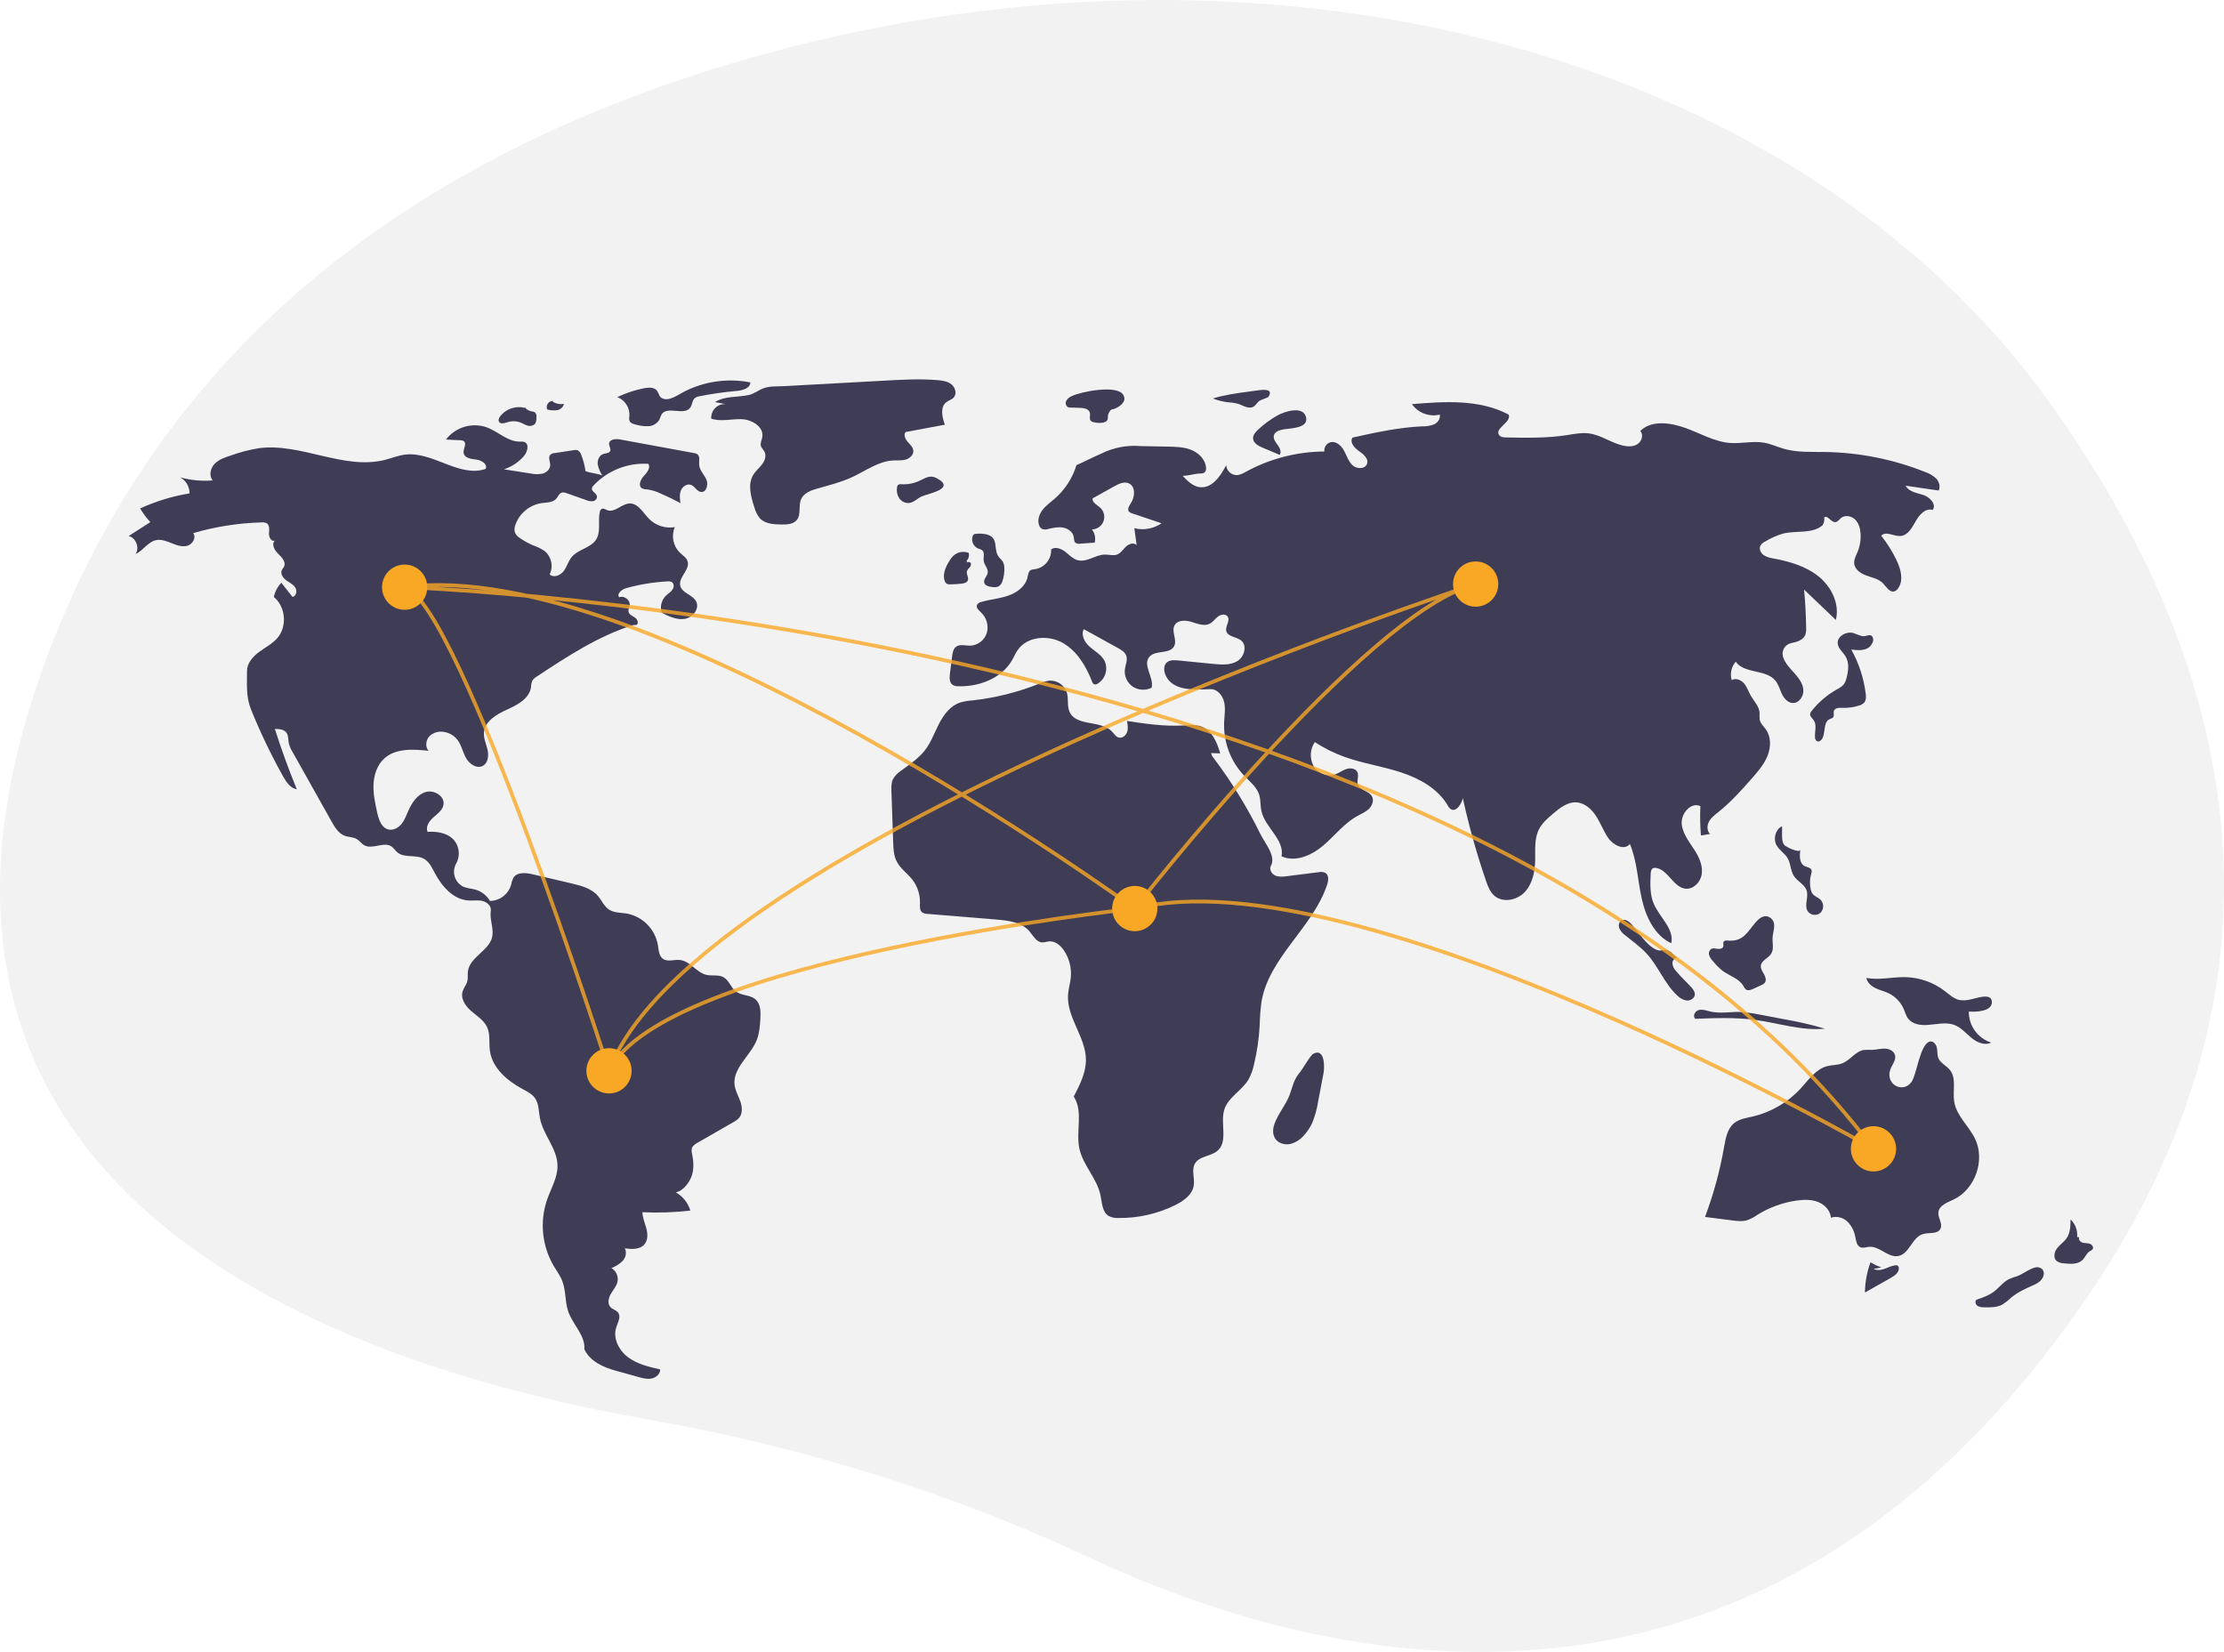
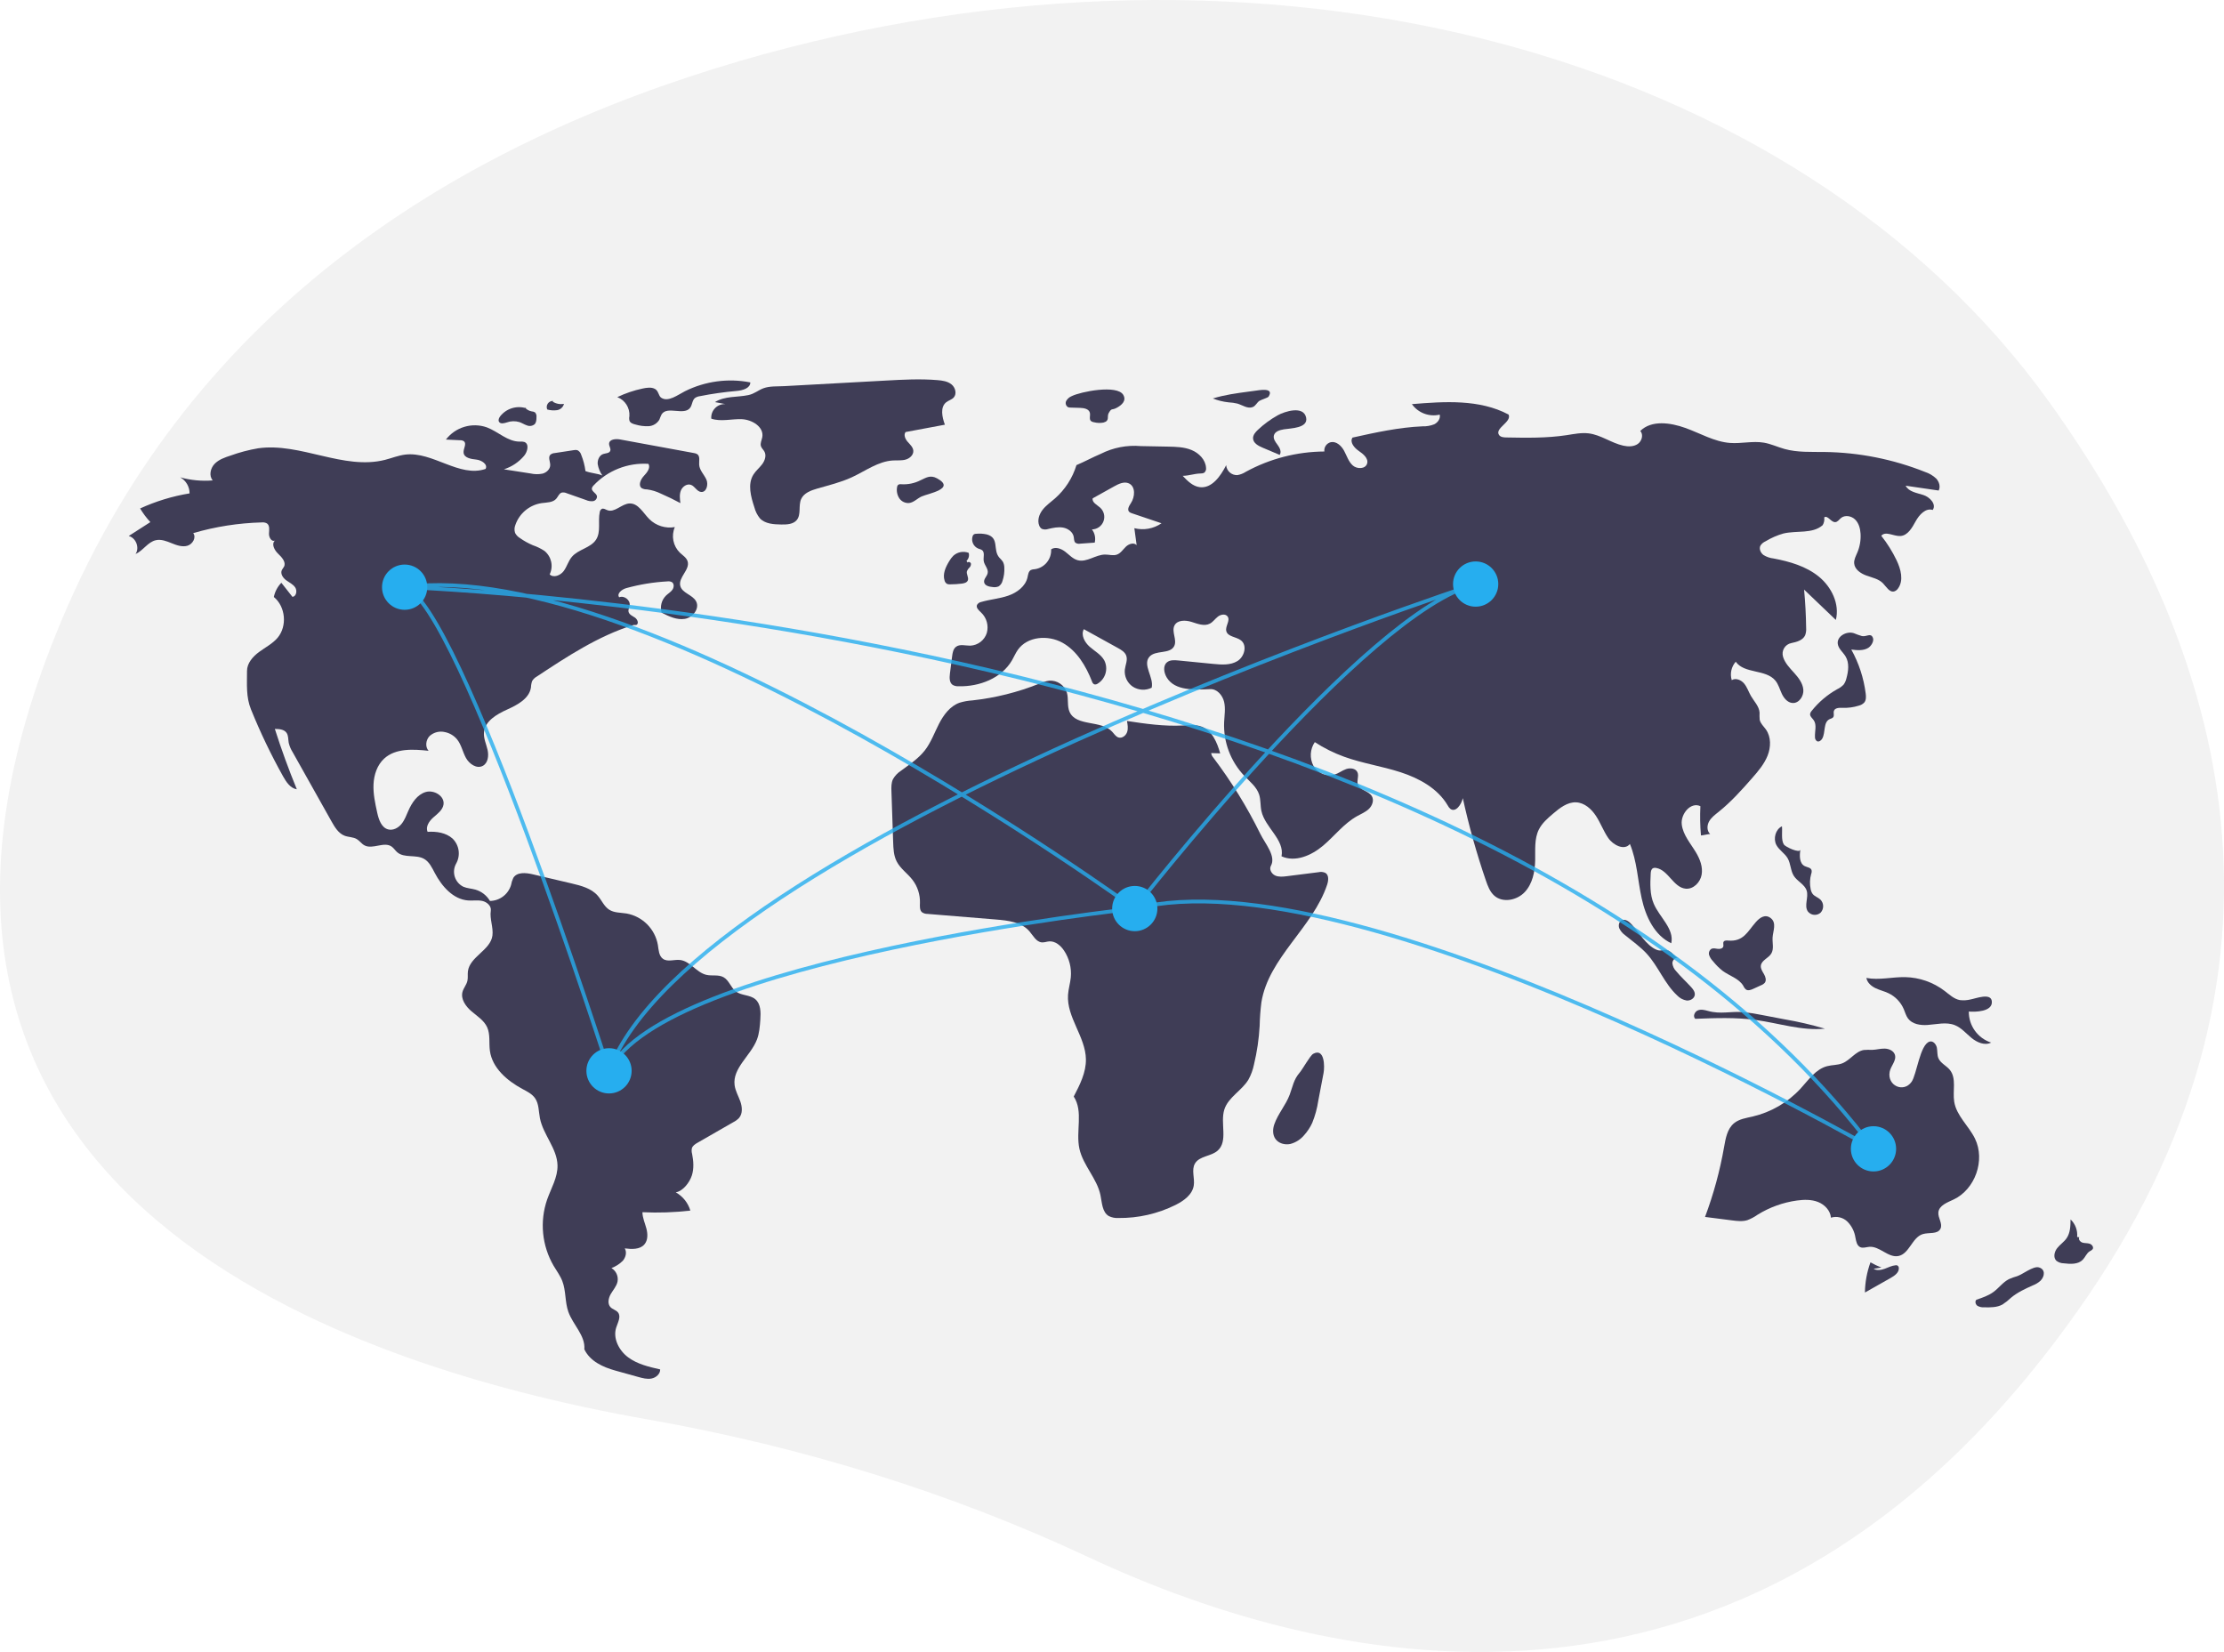
<svg xmlns="http://www.w3.org/2000/svg" id="e37c00f5-ff96-45aa-87ea-1a24b78ba7bd" data-name="Layer 1" width="1176.606" height="873.979" viewBox="0 0 1176.606 873.979">
  <path d="M1095.664,225.463C962.121,39.632,680.019-35.748,402.58,45.439,255.907,88.36,114.487,174.358,44.402,340.88-80.881,638.554,182.167,733.624,354.172,763.924c83.172,14.651,161.507,39.263,233.089,72.771C716.045,896.979,944,950.398,1115.894,699.286,1240.482,517.28,1184.616,349.244,1095.664,225.463Z" transform="translate(-11.69692 -13.01074)" fill="#f2f2f2" />
  <path d="M321.429,262.228a34.385,34.385,0,0,0-2.248-8.605,3.895,3.895,0,0,0-1.98-2.439,4.08,4.08,0,0,0-1.965-.022l-10.087,1.544a3.867,3.867,0,0,0-2.302.894c-1.314,1.382-.02,3.607-.06,5.513-.045,2.143-1.95,3.883-4.015,4.459a15.177,15.177,0,0,1-6.38-.079l-14.105-2.192a23.256,23.256,0,0,0,10.671-7.121c1.856-2.199,2.844-6.304.161-7.345a6.585,6.585,0,0,0-2.45-.197c-6.391.05-11.419-5.286-17.402-7.533a19.241,19.241,0,0,0-21.655,6.455l7.514.362a3.335,3.335,0,0,1,2.001.534c1.647,1.353-.401,3.952-.169,6.07.301,2.752,3.956,3.34,6.711,3.619s6.25,2.517,4.925,4.948c-13.847,4.769-27.937-9.323-42.479-7.588-3.68.439-7.156,1.885-10.749,2.794-21.951,5.554-44.644-9.264-67.068-6.126a85.163,85.163,0,0,0-14.64,3.861c-3.052,1.002-6.235,2.085-8.453,4.409s-3.061,6.298-.961,8.729a49.126,49.126,0,0,1-17.216-1.636,9.645,9.645,0,0,1,4.959,8.5A102.145,102.145,0,0,0,85.821,282.014a44.073,44.073,0,0,0,5.416,7.215l-11.445,7.353c3.867.974,5.866,6.247,3.617,9.54,4.009-1.784,6.494-6.398,10.782-7.333,2.809-.613,5.667.536,8.331,1.616s5.593,2.126,8.352,1.316,4.793-4.387,3.04-6.666a142.719,142.719,0,0,1,36.253-5.664,4.547,4.547,0,0,1,2.746.521c1.598,1.109,1.178,3.504,1.092,5.447s1.429,4.497,3.165,3.621c-2.043,1.772-.297,5.108,1.664,6.971s4.323,4.434,3.123,6.858c-.313.633-.845,1.139-1.146,1.777-.89,1.884.523,4.081,2.189,5.332s3.707,2.126,4.864,3.858.632,4.765-1.438,5.007l-5.882-7.469a15.314,15.314,0,0,0-3.974,7.53c6.238,5.099,7.176,15.478,1.954,21.613-2.669,3.135-6.464,5.04-9.776,7.486s-6.377,5.928-6.369,10.045c.014,7.113-.567,13.721,2.099,20.316a312.966,312.966,0,0,0,16.99,35.447c1.681,3.006,3.853,6.301,7.258,6.819q-6.455-15.714-11.621-31.917c2.243.009,4.836.187,6.151,2.004,1.089,1.505.855,3.551,1.193,5.378a16.659,16.659,0,0,0,2.124,4.994L187.123,447.636c1.704,3.034,3.658,6.292,6.913,7.521,2.082.786,4.49.638,6.406,1.769,1.502.887,2.513,2.46,4.044,3.296,4.329,2.361,10.349-2.167,14.394.652,1.157.806,1.893,2.087,2.958,3.01,3.736,3.236,9.865,1.071,14.179,3.485,2.78,1.556,4.22,4.667,5.703,7.486,3.714,7.062,9.723,13.981,17.683,14.543,2.5.177,5.054-.297,7.498.259s4.85,2.689,4.457,5.164c-.673,4.244,1.424,8.891.861,13.151-1.026,7.76-12.032,11.169-12.978,18.939-.207,1.701.117,3.457-.288,5.122-.496,2.041-2.029,3.702-2.574,5.731-1.032,3.844,1.722,7.67,4.748,10.256s6.635,4.816,8.289,8.437c1.748,3.827.89,8.289,1.458,12.457,1.241,9.1,9.102,15.847,17.191,20.197,2.465,1.325,5.111,2.608,6.706,4.908,2.082,3.001,1.875,6.957,2.57,10.543,1.703,8.782,9.095,16.017,9.305,24.96.149,6.356-3.384,12.122-5.495,18.12a42.257,42.257,0,0,0,3.451,35.046c1.579,2.666,3.467,5.18,4.584,8.07,1.993,5.158,1.346,11.02,3.184,16.235,2.43,6.895,9.106,12.589,8.467,19.872,3.031,6.294,9.724,9.387,16.454,11.26l12.062,3.357c2.309.643,4.723,1.291,7.074.825s4.596-2.418,4.535-4.815c-5.915-1.334-12.019-2.752-16.895-6.357s-8.216-10.023-6.366-15.797c.858-2.678,2.683-5.769.948-7.982-.993-1.267-2.81-1.598-3.931-2.753-1.748-1.803-1.147-4.831.109-7.005s3.073-4.116,3.579-6.576a6.861,6.861,0,0,0-3.216-7.138,17.054,17.054,0,0,0,5.97-3.831c1.57-1.793,2.295-4.557,1.06-6.595,3.668.465,7.997.693,10.405-2.113,1.923-2.24,1.79-5.59,1.031-8.442s-2.044-5.624-2.084-8.575a156.267,156.267,0,0,0,25.353-.86,16.439,16.439,0,0,0-7.708-9.654c3.811-.645,7.282-5.207,8.486-8.879s.897-7.673.153-11.465a6.152,6.152,0,0,1-.114-3.004c.429-1.368,1.772-2.202,3.015-2.916l18.914-10.863a11.017,11.017,0,0,0,3.025-2.233c1.982-2.328,1.688-5.841.673-8.725s-2.64-5.595-3.031-8.627c-1.169-9.068,8.538-15.574,11.813-24.109,1.286-3.35,1.548-6.991,1.796-10.57.267-3.844.287-8.31-2.665-10.787-2.829-2.375-7.251-1.845-10.211-4.054-2.714-2.025-3.651-5.958-6.616-7.594-2.693-1.486-6.07-.541-9.065-1.239-5.274-1.23-8.592-7.308-13.978-7.871-3.039-.318-6.478,1.168-8.969-.602-2.195-1.559-2.283-4.694-2.7-7.353a20.536,20.536,0,0,0-16.575-16.628c-3.133-.502-6.544-.312-9.209-2.033-2.699-1.744-3.937-5.008-6.057-7.422-3.417-3.891-8.798-5.274-13.84-6.459l-20.506-4.821c-3.64-.856-8.332-1.31-10.286,1.879a14.738,14.738,0,0,0-1.217,3.827,11.85,11.85,0,0,1-11.144,8.388,13.179,13.179,0,0,0-7.772-6.013c-2.079-.579-4.305-.644-6.288-1.496a8.833,8.833,0,0,1-3.833-12.253,10.995,10.995,0,0,0-1.879-13.225c-3.487-3.131-8.532-3.887-13.207-3.574-1.225-2.672.823-5.687,3.03-7.629s4.886-3.851,5.366-6.751c.756-4.561-5.064-8.026-9.483-6.666s-7.24,5.652-9.104,9.883c-1.07,2.428-1.979,4.984-3.667,7.031s-4.405,3.513-6.975,2.856c-3.639-.93-5.044-5.253-5.849-8.921-1.081-4.922-2.167-9.912-1.941-14.946s1.923-10.203,5.635-13.61c6.049-5.553,15.328-5.009,23.491-4.123-1.929-2.173-1.452-5.835.612-7.881a8.96,8.96,0,0,1,8.121-1.995,11.191,11.191,0,0,1,6.291,3.762c2.32,2.828,2.979,6.647,4.733,9.857s5.696,5.948,8.923,4.226c2.787-1.488,3.23-5.353,2.536-8.435s-2.167-6.08-1.916-9.229c.479-6.01,6.709-9.627,12.206-12.102S291.737,382.615,292.608,376.65a10.73,10.73,0,0,1,.652-3.42,6.709,6.709,0,0,1,2.461-2.315c16.044-10.603,32.355-21.335,50.692-27.129.954-.301,1.066.034,2.038-.203,1.361-.786.459-2.962-.846-3.838s-3.048-1.549-3.379-3.085c-.243-1.129.422-2.238.595-3.381.425-2.807-2.933-5.399-5.541-4.276-1.473-1.951,1.442-4.217,3.798-4.866a103.15,103.15,0,0,1,21.67-3.54,3.903,3.903,0,0,1,2.466.419c1.231.853,1.074,2.808.201,4.025s-2.229,1.981-3.316,3.011a9.053,9.053,0,0,0-2.348,9.105c3.826,1.946,7.986,3.95,12.223,3.264s7.999-5.447,6.007-9.249c-1.855-3.541-7.426-4.34-8.384-8.221-1.122-4.544,5.31-8.585,3.862-13.035-.635-1.949-2.577-3.097-4.068-4.504a12.221,12.221,0,0,1-2.674-13.552,15.419,15.419,0,0,1-13.523-4.232c-3.234-3.264-5.815-8.414-10.408-8.267-4.215.134-7.845,5.051-11.786,3.551-.97-.369-1.992-1.12-2.931-.68a2.422,2.422,0,0,0-1.093,1.815c-1.002,4.788.721,10.244-1.888,14.382-2.84,4.503-9.409,5.127-12.852,9.187-1.869,2.204-2.593,5.174-4.311,7.498s-5.364,3.801-7.425,1.776a10.235,10.235,0,0,0-2.78-12.445,27.309,27.309,0,0,0-6.141-2.987,36.422,36.422,0,0,1-6.861-3.824,6.758,6.758,0,0,1-2.519-2.695,6.141,6.141,0,0,1,.172-4.262,17.426,17.426,0,0,1,13.867-11.494c2.745-.373,5.94-.242,7.756-2.333.961-1.107,1.465-2.78,2.861-3.229a4.219,4.219,0,0,1,2.641.325l10.245,3.606a7.191,7.191,0,0,0,3.65.604,2.474,2.474,0,0,0,2.14-2.6c-.327-1.701-2.945-2.518-2.707-4.234a2.827,2.827,0,0,1,.857-1.441,36.629,36.629,0,0,1,29.051-11.472c1.293,2.124-.752,4.639-2.454,6.452s-3.069,5.052-1.011,6.448a5.643,5.643,0,0,0,2.728.614,23.819,23.819,0,0,1,7.261,2.202q5.311,2.311,10.417,5.057c-.301-2.245-.588-4.609.263-6.708s3.269-3.745,5.381-2.928c2.036.788,3.079,3.483,5.248,3.73,2.893.329,4.034-3.944,2.826-6.593s-3.6-4.867-3.8-7.772c-.135-1.96.611-4.39-.954-5.576a4.26,4.26,0,0,0-1.847-.648l-39.084-7.192c-2.321-.427-5.674-.1-5.777,2.258-.057,1.316,1.118,2.618.597,3.828-.556,1.291-2.381,1.173-3.711,1.63-2.063.709-3.098,3.158-2.9,5.331a14.834,14.834,0,0,0,2.448,6.008C327.82,263.487,323.971,263.291,321.429,262.228Z" transform="translate(-11.69692 -13.01074)" fill="#3f3d56" />
  <path d="M290.244,229.051a12.656,12.656,0,0,0-13.902,4.164c-.644.847-1.184,2.015-.645,2.933.772,1.315,2.741.796,4.192.325a10.549,10.549,0,0,1,6.621-.158c1.363.468,2.581,1.295,3.95,1.745a3.978,3.978,0,0,0,4.056-.593c.939-.958.998-2.447 1-3.788a3.047,3.047,0,0,0-.776-2.504,3.981,3.981,0,0,0-1.796-.531,6.185,6.185,0,0,1-3.619-2.115" transform="translate(-11.69692 -13.01074)" fill="#3f3d56" />
  <path d="M304.337,225.127a3.22,3.22,0,0,0-3.112,4.534,13.05,13.05,0,0,0,5.203.339,4.447,4.447,0,0,0,3.637-3.334,8.372,8.372,0,0,1-5.928-1.132" transform="translate(-11.69692 -13.01074)" fill="#3f3d56" />
  <path d="M351.62,218.574a59.853,59.853,0,0,0-13.342,4.532,10.024,10.024,0,0,1,6.402,10.068,5.243,5.243,0,0,0,.061,2.489c.49,1.188,1.91,1.634,3.158,1.939a20.823,20.823,0,0,0,6.927.884,7.056,7.056,0,0,0,5.734-3.504,24.972,24.972,0,0,1,1.192-2.819c2.992-4.557,11.881.953,15.094-3.451,1.132-1.552,1.028-3.887,2.503-5.116a5.624,5.624,0,0,1,2.574-.982,180.731,180.731,0,0,1,19.548-2.784c3.109-.271,7.162-1.387,7.188-4.508a54.149,54.149,0,0,0-34.541,4.647c-3.85,1.929-8.943,5.985-12.652,3.429-1.389-.957-1.32-3.535-3.231-4.612C356.281,217.686,353.694,218.133,351.62,218.574Z" transform="translate(-11.69692 -13.01074)" fill="#3f3d56" />
  <path d="M389.919,225.736l5.497,1.056a7.124,7.124,0,0,0-7.413,7.72c5.148,1.72,10.761.046,16.184.275s11.733,4.102,10.807,9.451c-.28,1.617-1.214,3.233-.728,4.801.34,1.099,1.31,1.878,1.856,2.89,1.14,2.109.229,4.776-1.21,6.693s-3.374,3.446-4.637,5.483c-3.142,5.067-1.357,11.617.515,17.277a15.231,15.231,0,0,0,2.929,5.849c2.773,2.948,7.292,3.205,11.338,3.264,2.945.043,6.32-.103,8.182-2.385,2.432-2.979.731-7.628,2.332-11.125,1.454-3.176,5.159-4.538,8.515-5.504,6.149-1.77,12.416-3.275,18.229-5.949,7.219-3.32,13.965-8.495,21.899-8.922,2.226-.12,4.507.143,6.651-.467s4.181-2.464,4.019-4.687c-.139-1.9-1.746-3.294-3.002-4.726s-2.242-3.634-1.088-5.149l20.797-3.884c-1.474-4.017-2.623-9.309.765-11.924,1.222-.944,2.859-1.321,3.899-2.461,1.774-1.944.882-5.293-1.166-6.946s-4.816-2.037-7.438-2.255c-9.119-.757-18.29-.257-27.426.244q-26.79,1.468-53.58,2.937c-3.595.197-7.746-.104-11.044,1.123-2.792,1.038-4.776,2.945-7.969,3.614C401.739,223.264,395.252,222.427,389.919,225.736Z" transform="translate(-11.69692 -13.01074)" fill="#3f3d56" />
  <path d="M488.403,269.189a2.212,2.212,0,0,0-1.6.363,2.02,2.02,0,0,0-.521,1.234,8.149,8.149,0,0,0,1.184,5.832,5.711,5.711,0,0,0,5.228,2.506c2.475-.316,4.3-2.427,6.575-3.458,3.507-1.587,18.403-4.061,8.099-9.627-3.551-1.918-5.845-.225-8.644,1.039A19.669,19.669,0,0,1,488.403,269.189Z" transform="translate(-11.69692 -13.01074)" fill="#3f3d56" />
  <path d="M578.653,222.593a5.883,5.883,0,0,0-2.862,2.492,2.514,2.514,0,0,0,.943,3.335,3.752,3.752,0,0,0,1.404.223l4.892.146c2.078.062,4.674.505,5.233,2.508.415,1.487-.513,3.398.606,4.461a3.155,3.155,0,0,0,1.664.649,11.341,11.341,0,0,0,4.929.159c3.56-.955,1.689-3.127,2.81-5.062,1.715-2.96,1.418-1.168,4.441-2.864,2.232-1.253,5.116-3.525,3.253-6.718C602.727,216.368,583.434,220.208,578.653,222.593Z" transform="translate(-11.69692 -13.01074)" fill="#3f3d56" />
  <path d="M675.212,219.802l-2.841.379c-6.406.855-12.848,1.718-19.018,3.641a31.652,31.652,0,0,0,8.329,2.044,25.585,25.585,0,0,1,4.665.663c2.725.811,5.471,2.906,8.104,1.833,1.632-.665,2.165-2.365,3.517-3.266.934-.622,4.475-1.629,4.871-2.257C686.04,217.764,677.672,219.474,675.212,219.802Z" transform="translate(-11.69692 -13.01074)" fill="#3f3d56" />
  <path d="M687.686,232.713A53.277,53.277,0,0,0,677.203,240.39c-1.335,1.255-2.698,2.815-2.577,4.643.161,2.429,2.749,3.839,4.991,4.788l9.081,3.845c1.102-1.553.093-3.696-1.045-5.222s-2.492-3.291-1.989-5.128c.574-2.095,3.129-2.81,5.271-3.171,3.491-.588,12.907-.541,11.776-6.167C701.378,227.35,691.19,230.754,687.686,232.713Z" transform="translate(-11.69692 -13.01074)" fill="#3f3d56" />
  <path d="M685.86,607.84c-.865,2.503-.947,5.451.549,7.637,1.678,2.452,5.036,3.366,7.942,2.744a14.307,14.307,0,0,0,7.374-4.741,25.392,25.392,0,0,0,4.241-6.504,50.767,50.767,0,0,0,3.144-11.502l2.82-14.804c.63-3.309.606-13.452-5.475-10.147-1.661.903-5.508,8.031-7.249,10.053-3.138,3.643-3.553,7.178-5.205,11.592C691.931,597.695,687.773,602.303,685.86,607.84Z" transform="translate(-11.69692 -13.01074)" fill="#3f3d56" />
  <path d="M1007.042,683.597a44.332,44.332,0,0,1-5.778-2.751,48.707,48.707,0,0,0-2.929,15.965l13.616-7.705c2.048-1.159,4.37-2.769,4.326-5.123a1.621,1.621,0,0,0-.753-1.474,1.836,1.836,0,0,0-.955-.112c-2.019.168-3.86,1.162-5.764,1.853s-4.132,1.056-5.879.031" transform="translate(-11.69692 -13.01074)" fill="#3f3d56" />
  <path d="M1078.869,688.172a29.472,29.472,0,0,0-4.366,1.567c-3.125,1.59-5.25,4.609-8.062,6.703-2.691,2.004-5.93,3.104-9.11,4.174-.935.827-.506,2.492.51,3.218a6.315,6.315,0,0,0,3.596.808c3.303.073,6.784.105,9.677-1.491a30.518,30.518,0,0,0,4.556-3.616c3.383-2.823,7.446-4.685,11.467-6.485a13.162,13.162,0,0,0,3.997-2.39c2.527-2.49,2.705-6.331-.939-7.178C1087.251,682.798,1081.672,687.265,1078.869,688.172Z" transform="translate(-11.69692 -13.01074)" fill="#3f3d56" />
  <path d="M1110.605,667.441a11.359,11.359,0,0,0-3.475-9.307c-.037,3.428-.141,7.079-2.069,9.914-1.374,2.02-3.527,3.384-5.032,5.307s-2.173,4.973-.408,6.661a6.615,6.615,0,0,0,3.92,1.35c3.514.414,7.581.644,10.045-1.894,1.345-1.386,1.999-3.438,3.64-4.456a4.429,4.429,0,0,0,1.597-1.143c.677-1.077-.399-2.496-1.611-2.884s-2.547-.206-3.764-.574-2.335-1.738-1.71-2.846" transform="translate(-11.69692 -13.01074)" fill="#3f3d56" />
  <path d="M1054.2,541.77a15.795,15.795,0,0,1-5.636.332c-3.128-.575-5.563-2.933-8.088-4.866A35.677,35.677,0,0,0,1019.63,529.953c-6.863-.13-13.789,1.73-20.529.433.44,2.449,2.536,4.286,4.772,5.378s4.704,1.641,6.951,2.711a16.597,16.597,0,0,1,8.039,8.363c.724,1.689,1.179,3.528,2.275,5.003,2.241,3.015,6.488,3.677,10.236,3.43,4.887-.321,9.991-1.727,14.537.094,3.478,1.393,5.967,4.437,8.871,6.804s6.994,4.124,10.329,2.416a17.075,17.075,0,0,1-11.814-16.43c3.27.301,12.69.184,12.183-5.373C1065.05,538.072,1057.008,541.262,1054.2,541.77Z" transform="translate(-11.69692 -13.01074)" fill="#3f3d56" />
  <path d="M1011.417,580.087c.581-3.185,3.757-5.997,2.767-9.08-.684-2.132-3.156-3.184-5.394-3.237s-4.437.614-6.675.677a32.53,32.53,0,0,0-4.371.062c-4.442.73-7.181,5.387-11.367,7.042-2.546,1.007-5.406.814-8.053,1.51-6.01,1.58-9.813,7.259-14.014,11.838a50.011,50.011,0,0,1-25.384,14.804c-3.417.791-7.09,1.297-9.807,3.517-3.597,2.939-4.482,7.977-5.282,12.552a207.333,207.333,0,0,1-10.093,37.051l14.27,1.822c2.713.346,5.524.685,8.139-.118a23.628,23.628,0,0,0,5.353-2.852,53.442,53.442,0,0,1,20.879-7.537c3.737-.513,7.655-.607,11.162.782s6.516,4.539,6.809,8.3a8.767,8.767,0,0,1,8.762,2.131,15.231,15.231,0,0,1,4.183,8.351c.376,1.952.752,4.292,2.564,5.111,1.478.668,3.173-.051,4.79-.181,5.486-.439,10.039,5.958,15.432,4.857,5.784-1.181,7.203-9.843,12.846-11.578,3.241-.996,7.786.215,9.338-2.799,1.368-2.657-1.361-5.723-1.08-8.698.346-3.663,4.667-5.218,7.998-6.781,11.484-5.389,16.934-20.845,11.369-32.245-3.297-6.754-9.785-12.071-10.983-19.491-.922-5.709,1.329-12.366-2.311-16.859-1.852-2.286-4.987-3.548-6.088-6.275-.694-1.717-.415-3.665-.788-5.479s-1.956-3.711-3.747-3.241c-5.199,1.365-6.858,17.425-9.641,21.327C1018.77,591.302,1010.084,587.395,1011.417,580.087Z" transform="translate(-11.69692 -13.01074)" fill="#3f3d56" />
  <path d="M915.322,547.838c-1.777-.498-3.717-.989-5.419-.277s-2.696,3.211-1.33,4.451c10.688-.416,21.442-.83,32.04.622,12.21,1.672,24.294,5.815,36.558,4.596a186.054,186.054,0,0,0-21.326-4.949l-12.006-2.293a92.83,92.83,0,0,0-9.749-1.506C927.241,547.916,922.057,549.726,915.322,547.838Z" transform="translate(-11.69692 -13.01074)" fill="#3f3d56" />
  <path d="M926.023,510.612c-.887-.074-1.986-.138-2.445.625-.439.729.063,1.692-.172,2.509-.322,1.117-1.785,1.402-2.937,1.25s-2.398-.516-3.419.039a2.898,2.898,0,0,0-1.121,3.292,8.475,8.475,0,0,0,1.976,3.15,32.185,32.185,0,0,0,5.128,5.143c3.674,2.712,8.65,4.018,10.964,7.955a5.278,5.278,0,0,0,1.464,1.971c1.111.704,2.559.168,3.755-.378l4.192-1.915a4.762,4.762,0,0,0,1.96-1.333c.958-1.299.369-3.147-.434-4.547s-1.833-2.849-1.66-4.454c.308-2.862,3.987-3.956,5.5-6.405,1.525-2.468.532-5.648.708-8.544.206-3.387,2.334-7.792-1.09-10.323-2.91-2.151-5.691-.163-7.78,2.211C936.205,505.866,934.122,511.288,926.023,510.612Z" transform="translate(-11.69692 -13.01074)" fill="#3f3d56" />
  <path d="M951.468,460.009c1.431,2.74,4.415,4.376,5.975,7.044,1.692,2.893,1.499,6.63,3.334,9.434,1.883,2.877,5.672,4.404,6.728,7.675,1.153,3.572-1.463,7.913.622,11.034a4.632,4.632,0,0,0,6.794.624,4.984,4.984,0,0,0-.206-6.954c-1.234-1.126-3.007-1.612-4.038-2.927a6.141,6.141,0,0,1-1.046-2.546,16.669,16.669,0,0,1,.262-7.989,3.555,3.555,0,0,0,.201-2.09c-.464-1.349-2.29-1.444-3.572-2.07-2.911-1.421-2.841-5.53-2.332-8.729-.339,2.13-7.926-1.493-8.72-2.699-1.578-2.397-.719-7.02-1.032-9.669C951.032,451.791,949.718,456.659,951.468,460.009Z" transform="translate(-11.69692 -13.01074)" fill="#3f3d56" />
  <path d="M875.031,502.171c-1.4-1.568-3.51-3.208-5.387-2.262-1.432.721-1.826,2.703-1.265,4.205a9.257,9.257,0,0,0,3.055,3.642c3.913,3.227,8.126,6.139,11.539,9.89,6.108,6.713,9.344,15.77,15.987,21.954a8.967,8.967,0,0,0,5.034,2.724c1.935.18,4.109-1.059,4.331-2.99.183-1.591-.926-3.014-2.009-4.193-2.581-2.807-5.406-5.391-7.842-8.323a6.994,6.994,0,0,1-2.004-4.186c-.012-1.579,1.428-3.232,2.958-2.841-1.861-.476-3.241-3.576-5.972-4.159-2.282-.487-2.835.926-5.551-.239C882.724,513.172,878.659,506.233,875.031,502.171Z" transform="translate(-11.69692 -13.01074)" fill="#3f3d56" />
  <path d="M996.764,349.525a42.899,42.899,0,0,1-4.377-1.563c-3.847-1.155-8.936,1.673-8.423,5.656.341,2.647,2.804,4.431,4.164,6.727,2.017,3.404,1.479,7.722.419,11.535a9.017,9.017,0,0,1-1.455,3.282A11.116,11.116,0,0,1,983.644,377.64a46.103,46.103,0,0,0-13.49,11.46,3.303,3.303,0,0,0-.815,1.536c-.183,1.345,1.168,2.325,1.933,3.446,1.698,2.492.471,5.845.638,8.855a2.504,2.504,0,0,0,1.055,2.197c1.023.52,2.236-.363,2.791-1.368,1.841-3.335.454-8.687,3.907-10.295.653-.304,1.445-.432,1.881-1.006.691-.91.024-2.258.375-3.346.526-1.633,2.76-1.707,4.475-1.634a25.398,25.398,0,0,0,8.724-1.161,5.807,5.807,0,0,0,2.888-1.672c1.032-1.288.941-3.12.734-4.758a64.492,64.492,0,0,0-7.62-23.25c3.033.387,6.333.723,8.95-.858,1.466-.885,3.223-3.532,2.496-5.334C1001.418,347.603,999.341,350.001,996.764,349.525Z" transform="translate(-11.69692 -13.01074)" fill="#3f3d56" />
  <path d="M607.915,394.431c.363,1.947.72,3.997.082,5.871s-2.645,3.441-4.54,2.867c-1.471-.446-2.32-1.925-3.365-3.052-5.808-6.27-18.912-2.64-22.5-10.397-1.464-3.166-.469-6.959-1.468-10.301a9.169,9.169,0,0,0-9.285-6.308,19.08,19.08,0,0,0-5.343,1.595,134.727,134.727,0,0,1-35.401,8.854,29.087,29.087,0,0,0-6.802,1.238c-4.988,1.808-8.396,6.432-10.821,11.151s-4.216,9.827-7.468,14.019c-3.417,4.406-8.206,7.491-12.673,10.828a12.93,12.93,0,0,0-4.181,4.382c-.968,1.988-.914,4.301-.839,6.511l.913,26.844c.117,3.453.265,7.029,1.81,10.119,1.93,3.858,5.742,6.386,8.386,9.794a19.183,19.183,0,0,1,3.98,12.251c-.056,1.777-.233,3.879,1.151,4.995a5.062,5.062,0,0,0,2.83.814l36.312,2.972c6.387.523,13.466,1.382,17.637,6.249,1.968,2.297,3.549,5.6,6.564,5.846,1.293.106,2.551-.425,3.845-.528,3.263-.258,6.13,2.218,7.939,4.946a21.943,21.943,0,0,1,3.525,14.08c-.297,3.112-1.261,6.137-1.469,9.256-.791,11.868,9.269,22.179,9.464,34.071.115,6.995-3.206,13.531-6.444,19.733,5.225,7.916.947,18.457,3.027,27.711,1.974,8.78,9.294,15.653,11.118,24.465.835,4.034.883,8.998,4.441,11.076a10.122,10.122,0,0,0,5.025,1.006,66.242,66.242,0,0,0,30.165-6.867c4.399-2.183,8.957-5.441,9.725-10.291.62-3.911-1.364-8.286.655-11.693,2.379-4.015,8.473-3.697,11.974-6.784,5.679-5.008,1.251-14.56,3.551-21.773,2.068-6.484,9.187-9.929,12.716-15.748a27.986,27.986,0,0,0,2.955-8.009,114.243,114.243,0,0,0,3.007-20.426,122.436,122.436,0,0,1,.924-12.511c3.805-23.638,27.173-39.466,34.76-62.174.725-2.169,1.065-5.057-.864-6.284a5.525,5.525,0,0,0-3.674-.385l-16.739,2.11c-2.079.262-4.283.507-6.192-.356s-3.278-3.279-2.265-5.114c2.843-5.15-3.005-11.657-5.603-16.935a249.894,249.894,0,0,0-24.885-40.357,4.102,4.102,0,0,1-1.091-2.369l4.751.158c-1.604-5.754-4.25-12.051-9.841-14.156-3.15-1.186-6.639-.776-10-.592C627.764,397.358,617.443,395.904,607.915,394.431Z" transform="translate(-11.69692 -13.01074)" fill="#3f3d56" />
  <path d="M637.399,264.755c2.519,2.675,5.342,5.512,8.987,5.978,6.438.824,11.067-5.834,14.014-11.617a5.676,5.676,0,0,0,5.923,5.251,11.693,11.693,0,0,0,4.455-1.742,87.765,87.765,0,0,1,41.579-10.748,4.49,4.49,0,0,1,3.429-4.936c2.955-.586,5.618,1.969,7.043,4.624s2.315,5.731,4.58,7.718,6.65,1.9,7.545-.977c.859-2.762-2.019-5.118-4.409-6.746s-4.91-4.642-3.301-7.046c12.213-2.704,24.502-5.417,37-5.955a15.494,15.494,0,0,0,6.228-1.073c1.906-.935,3.421-3.058,2.908-5.119a14.104,14.104,0,0,1-14.718-5.552c17.341-1.431,35.785-2.651,51.153,5.509,1.844,3.959-7.555,7.253-5.04,10.824.802,1.139,2.409,1.272,3.802,1.298,10.679.198,21.421.393,31.98-1.22,3.859-.589,7.756-1.421,11.63-.943,6.453.796,11.972,5.101,18.32,6.505,2.584.571,5.481.591,7.659-.912s3.114-4.925,1.329-6.878c5.977-5.858,15.897-4.406,23.783-1.602s15.355,7.327,23.701,7.953c5.985.448,12.053-1.162,17.966-.138,3.716.643,7.175,2.296,10.807,3.312,6.869,1.921,14.136,1.515,21.268,1.608a149.022,149.022,0,0,1,53.106,10.553,15.789,15.789,0,0,1,5.904,3.488c1.573,1.685,2.376,4.303,1.318,6.351l-17.473-2.553c1.646,3.241,5.905,3.793,9.364,4.911s7.045,4.938,4.966,7.92c-3.748-1.193-7.144,2.554-9.037,6.001s-4.2,7.576-8.127,7.786c-3.517.188-7.77-2.806-10.062-.133a68.629,68.629,0,0,1,8.085,12.927c2.265,4.718,3.878,10.663.817,14.908a3.864,3.864,0,0,1-2.066,1.602c-2.5.633-4.124-2.425-5.917-4.279-2.259-2.336-5.676-2.997-8.735-4.093s-6.282-3.25-6.521-6.491c-.149-2.016.916-3.891,1.7-5.754a22.17,22.17,0,0,0,1.684-9.944c-.172-2.735-.939-5.581-2.903-7.492s-5.356-2.517-7.465-.767c-.984.817-1.773,2.123-3.05,2.172-2.258.086-3.991-3.85-5.808-2.506a6.172,6.172,0,0,1-.839,4.128c-5.421,4.714-13.748,2.72-20.736,4.385a38.921,38.921,0,0,0-9.461,4.132,6.087,6.087,0,0,0-2.704,2.27c-.872,1.695.089,3.866,1.627,4.993a12.917,12.917,0,0,0,5.365,1.831c8.52,1.614,17.163,4.111,23.889,9.583s11.137,14.518,9.009,22.924l-16.801-16.054q.957,10.111,1.086,20.277a9.116,9.116,0,0,1-.533,3.9c-1.198,2.645-4.444,3.536-7.289,4.12a5.709,5.709,0,0,0-4.383,7.315c1.011,3.294,3.531,5.863,5.838,8.422s4.578,5.468,4.88,8.9-2.288,7.302-5.725,7.063c-2.606-.181-4.539-2.514-5.651-4.878s-1.773-4.997-3.443-7.006c-5.055-6.08-16.409-3.475-20.937-9.956a10.241,10.241,0,0,0-2.118,9.746c2.107-1.319,4.991-.093,6.574,1.823s2.33,4.373,3.573,6.525c1.677,2.904,4.347,5.479,4.581,8.825a28.845,28.845,0,0,0,.064,3.795c.416,2.027,2.129,3.483,3.317,5.177,2.764,3.943,2.628,9.359.846,13.833s-4.983,8.212-8.153,11.836c-5.538,6.33-11.189,12.623-17.754,17.88-1.873,1.5-3.873,2.975-5.039,5.072s-1.227,5.041.566,6.636c-1.283.064-3.584.695-4.866.759a113.141,113.141,0,0,1-.293-15.477c-5.063-2.431-10.514,4.079-9.86,9.657s4.688,10.054,7.56,14.88c2.1,3.529,3.662,7.644,2.96,11.69s-4.313,7.779-8.405,7.423c-6.508-.568-9.23-9.91-15.674-10.979a2.633,2.633,0,0,0-1.696.168c-.957.525-1.123,1.805-1.177,2.895-.264,5.349-.492,10.911,1.596,15.843,3.055,7.215,10.946,13.275,9.291,20.933-8.918-4.145-13.554-14.146-15.66-23.752s-2.456-19.691-6.23-28.772c-2.865,3.673-8.888.637-11.507-3.216-2.482-3.653-4.01-7.878-6.419-11.581s-6.097-7.017-10.509-7.221c-4.625-.213-8.637,2.961-12.165,5.96-2.901,2.466-5.879,5.029-7.575,8.439-2.468,4.961-1.822,10.809-1.941,16.349-.129,5.989-1.398,12.307-5.479,16.691s-11.615,5.911-16.117,1.96c-2.35-2.063-3.488-5.145-4.502-8.103A396.684,396.684,0,0,1,785.596,435.269c-.756,3.36-3.707,7.692-6.526,5.712a5.844,5.844,0,0,1-1.504-1.937c-5.258-8.912-14.996-14.258-24.835-17.463s-20.191-4.7-29.92-8.223a75.787,75.787,0,0,1-15.521-7.731,12.207,12.207,0,0,0-.746,12.487c2.158,3.822,7.042,6.033,11.223,4.697,2.16-.69,3.985-2.19,6.129-2.931s5.021-.377,5.958,1.688c.897,1.977-.459,4.368.214,6.432,1.025,3.144,5.766,3.386,7.424,6.247,1.234,2.128.219,4.955-1.543,6.672s-4.111,2.66-6.261,3.855c-6.976,3.879-11.937,10.502-18.034,15.654s-14.699,8.914-21.965,5.609c1.732-8.77-8.715-15.209-10.637-23.939-.633-2.874-.305-5.926-1.208-8.726-1.308-4.054-4.905-6.842-7.856-9.915a38.912,38.912,0,0,1-10.673-28.31c.159-3.608.822-7.275 0-10.792s-3.734-6.921-7.342-6.762c-8.241.364-18.623.977-22.947-6.048-1.543-2.507-2.215-6.18.016-8.101,1.574-1.355,3.897-1.227,5.964-1.024l18.568,1.827c4.343.427,9.037.78,12.764-1.491s5.342-8.297,1.891-10.968c-2.521-1.952-7.039-1.846-7.772-4.949-.61-2.584,2.25-5.517.705-7.677-1.108-1.549-3.598-1.119-5.108.042s-2.604,2.859-4.293,3.738c-2.963,1.542-6.503.074-9.691-.923s-7.461-1.082-9.007,1.879c-1.729,3.311,1.534,7.65-.182,10.968-2.269,4.387-9.953,1.889-13.139,5.663-3.656,4.33,2.488,10.786,1.255,16.318a10.158,10.158,0,0,1-10.007-.562,9.72,9.72,0,0,1-4.201-9.051c.305-2.488,1.603-5.028.733-7.38-.703-1.901-2.612-3.033-4.386-4.013l-18.044-9.971c-1.675,3.108.443,6.96,3.091,9.295s5.967,4.092,7.707,7.164a9.404,9.404,0,0,1-3.539,12.398,2.171,2.171,0,0,1-1.789.312,2.495,2.495,0,0,1-1.16-1.56c-3.184-8.147-7.964-16.18-15.606-20.436s-18.623-3.381-23.634,3.789c-1.19,1.703-1.989,3.644-3.026,5.444-5.509,9.565-17.319,14.095-28.354,13.799a5.63,5.63,0,0,1-3.093-.727c-1.783-1.232-1.703-3.845-1.43-5.995l1.158-9.124c.233-1.832.57-3.857,2.02-5.001,2.044-1.612,4.993-.595,7.596-.632a9.627,9.627,0,0,0,8.738-6.744,10.849,10.849,0,0,0-3.02-10.789c-1.193-1.121-2.795-2.528-2.164-4.039a3.339,3.339,0,0,1,2.342-1.577c4.676-1.358,9.617-1.714,14.215-3.316s9.057-4.88,10.146-9.626c.334-1.454.486-3.216,1.792-3.937a5.374,5.374,0,0,1,2.071-.423,10.078,10.078,0,0,0,8.644-10.506c2.204-1.54,5.291-.407,7.423,1.231s4.014,3.801,6.608,4.507c4.834,1.316,9.506-2.964,14.516-2.984,2.107-.008,4.288.737,6.27.022,2.009-.724,3.209-2.724,4.751-4.202s4.248-2.379,5.672-.787l-1.213-8.982a17.658,17.658,0,0,0,14.371-2.598l-15.672-5.295a3.407,3.407,0,0,1-1.466-.784c-1.139-1.227-.008-3.139.919-4.533,2.216-3.336,2.589-8.832-1.056-10.493-2.488-1.134-5.344.227-7.732,1.559L589.752,276.674c-.363,2.174,2.295,3.407,3.943,4.871a6.611,6.611,0,0,1-4.311,11.552,8.238,8.238,0,0,1,1.471,6.984l-7.696.554a3.334,3.334,0,0,1-2.496-.487c-.823-.731-.712-2.012-.902-3.096-.46-2.617-3.023-4.451-5.638-4.921s-5.291.133-7.88.728a4.703,4.703,0,0,1-3.387-.078,3.382,3.382,0,0,1-1.34-1.691c-1.135-2.753-.074-5.988,1.749-8.342s4.32-4.075,6.561-6.035a38.243,38.243,0,0,0,11.371-17.638c4.237-1.775,8.623-4.187,12.86-5.962a39.35,39.35,0,0,1,21.151-4.098l14.348.274c4.248.081,8.611.185,12.539,1.805s7.379,5.122,7.651,9.362a2.874,2.874,0,0,1-.92,2.627,3.39,3.39,0,0,1-1.814.409C643.05,263.629,641.361,264.616,637.399,264.755Z" transform="translate(-11.69692 -13.01074)" fill="#3f3d56" />
  <path d="M523.036,309.723a4.198,4.198,0,0,0,1.145-4.223,7.853,7.853,0,0,0-8.132,1.536,13.71,13.71,0,0,0-2.179,2.88c-1.885,3.076-3.553,6.75-2.46,10.189a2.894,2.894,0,0,0,1.325,1.812,3.482,3.482,0,0,0,1.544.242,51.761,51.761,0,0,0,6.214-.382c1.266-.155,2.737-.512,3.226-1.69.643-1.548-.914-3.301-.46-4.915a5.369,5.369,0,0,1,1.326-1.899,2.51,2.51,0,0,0,.782-2.107c-.183-.757-1.343-1.187-1.76-.529" transform="translate(-11.69692 -13.01074)" fill="#3f3d56" />
  <path d="M533.806,295.759a17.385,17.385,0,0,0-5.631-.354,2.455,2.455,0,0,0-1.2.273,2.002,2.002,0,0,0-.739,1.071,5.319,5.319,0,0,0,3.097,6.519,6.655,6.655,0,0,1,1.92.772c1.593,1.236.577,3.761.879,5.754.339,2.238,2.505,4.116,2.108,6.345-.313,1.755-2.188,3.146-1.886,4.903.316,1.841,2.652,2.394,4.514,2.541a5.677,5.677,0,0,0,3.198-.367,4.952,4.952,0,0,0,2.018-2.922,18.729,18.729,0,0,0,.944-7.052,6.687,6.687,0,0,0-.795-3.113,17.378,17.378,0,0,0-1.858-2.128C536.806,303.852,540.562,297.663,533.806,295.759Z" transform="translate(-11.69692 -13.01074)" fill="#3f3d56" />
-   <path d="M1002.867,620.795S729.666,463.972,612.049,493.686c0,0-249.265,26.825-278.154,85.84,0,0-79.237-247.615-108.125-255.868" transform="translate(-11.69692 -13.01074)" fill="none" stroke="#f9a826" stroke-miterlimit="10" stroke-width="2" opacity="0.8" />
-   <path d="M333.895,579.526C379.704,457.369,792.395,322.007,792.395,322.007,733.793,336.864,612.049,493.686,612.049,493.686S354.53,306.324,225.77,323.657c0,0,567.037,18.571,777.097,297.137" transform="translate(-11.69692 -13.01074)" fill="none" stroke="#f9a826" stroke-miterlimit="10" stroke-width="2" opacity="0.8" />
-   <circle cx="214.074" cy="310.647" r="11.968" fill="#f9a826" />
-   <circle cx="322.199" cy="566.515" r="11.968" fill="#f9a826" />
-   <circle cx="780.698" cy="308.996" r="11.968" fill="#f9a826" />
-   <circle cx="991.171" cy="607.784" r="11.968" fill="#f9a826" />
-   <circle cx="600.352" cy="480.675" r="11.968" fill="#f9a826" />
+   <path d="M1002.867,620.795S729.666,463.972,612.049,493.686c0,0-249.265,26.825-278.154,85.84,0,0-79.237-247.615-108.125-255.868" transform="translate(-11.69692 -13.01074)" fill="none" stroke="#26aeef" stroke-miterlimit="10" stroke-width="2" opacity="0.8" />
+   <path d="M333.895,579.526C379.704,457.369,792.395,322.007,792.395,322.007,733.793,336.864,612.049,493.686,612.049,493.686S354.53,306.324,225.77,323.657c0,0,567.037,18.571,777.097,297.137" transform="translate(-11.69692 -13.01074)" fill="none" stroke="#26aeef" stroke-miterlimit="10" stroke-width="2" opacity="0.8" />
+   <circle cx="214.074" cy="310.647" r="11.968" fill="#26aeef" />
+   <circle cx="322.199" cy="566.515" r="11.968" fill="#26aeef" />
+   <circle cx="780.698" cy="308.996" r="11.968" fill="#26aeef" />
+   <circle cx="991.171" cy="607.784" r="11.968" fill="#26aeef" />
+   <circle cx="600.352" cy="480.675" r="11.968" fill="#26aeef" />
</svg>
